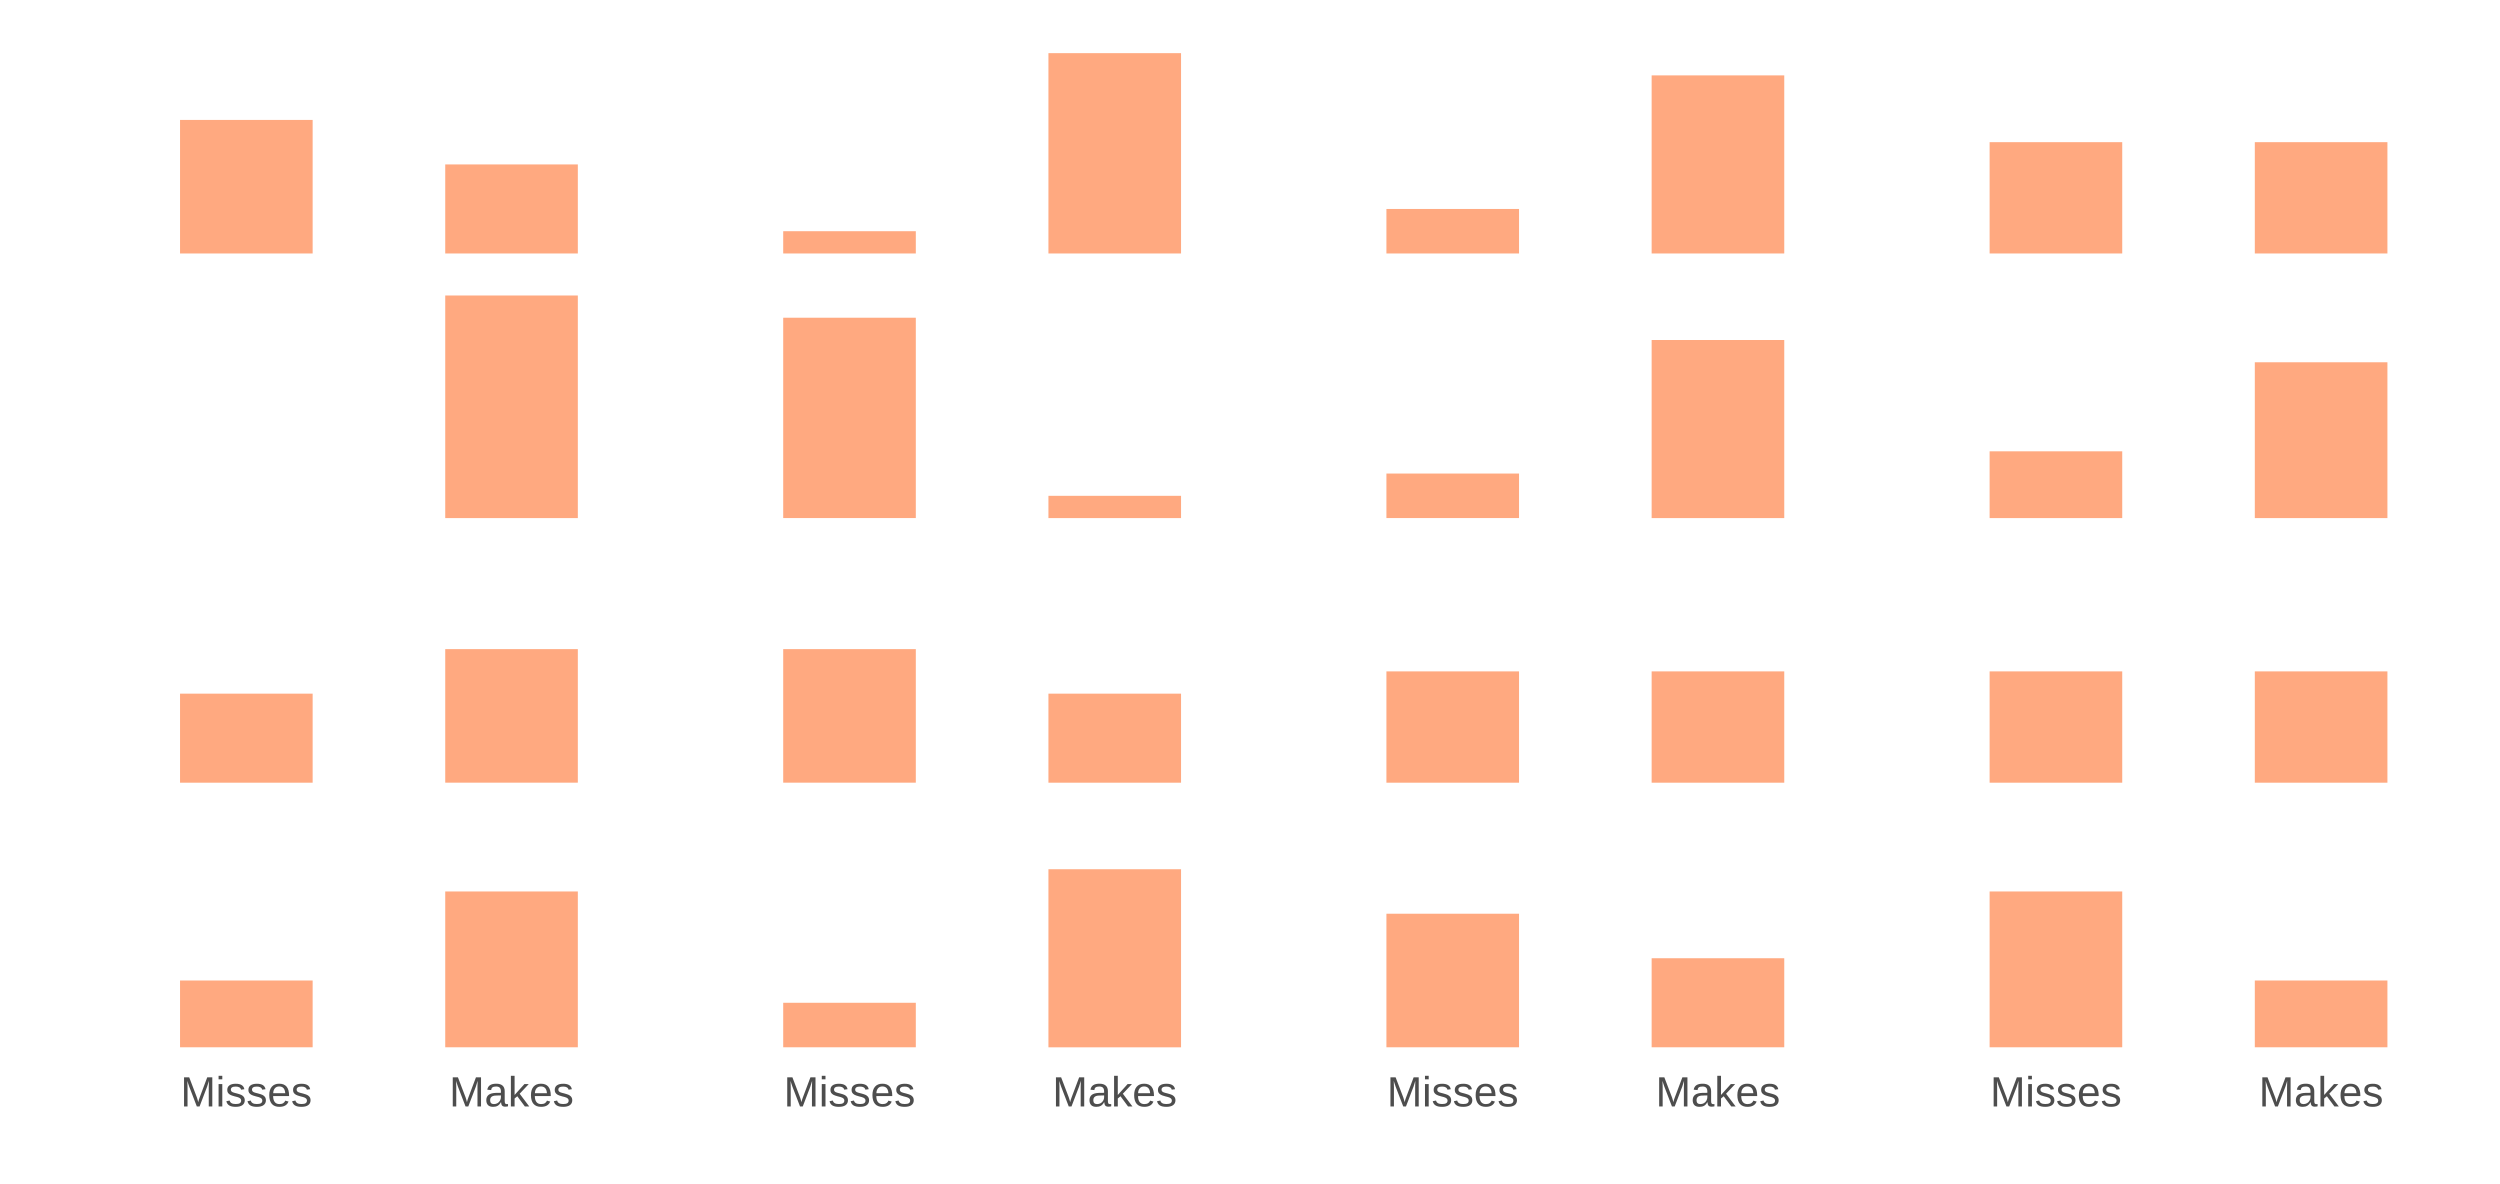
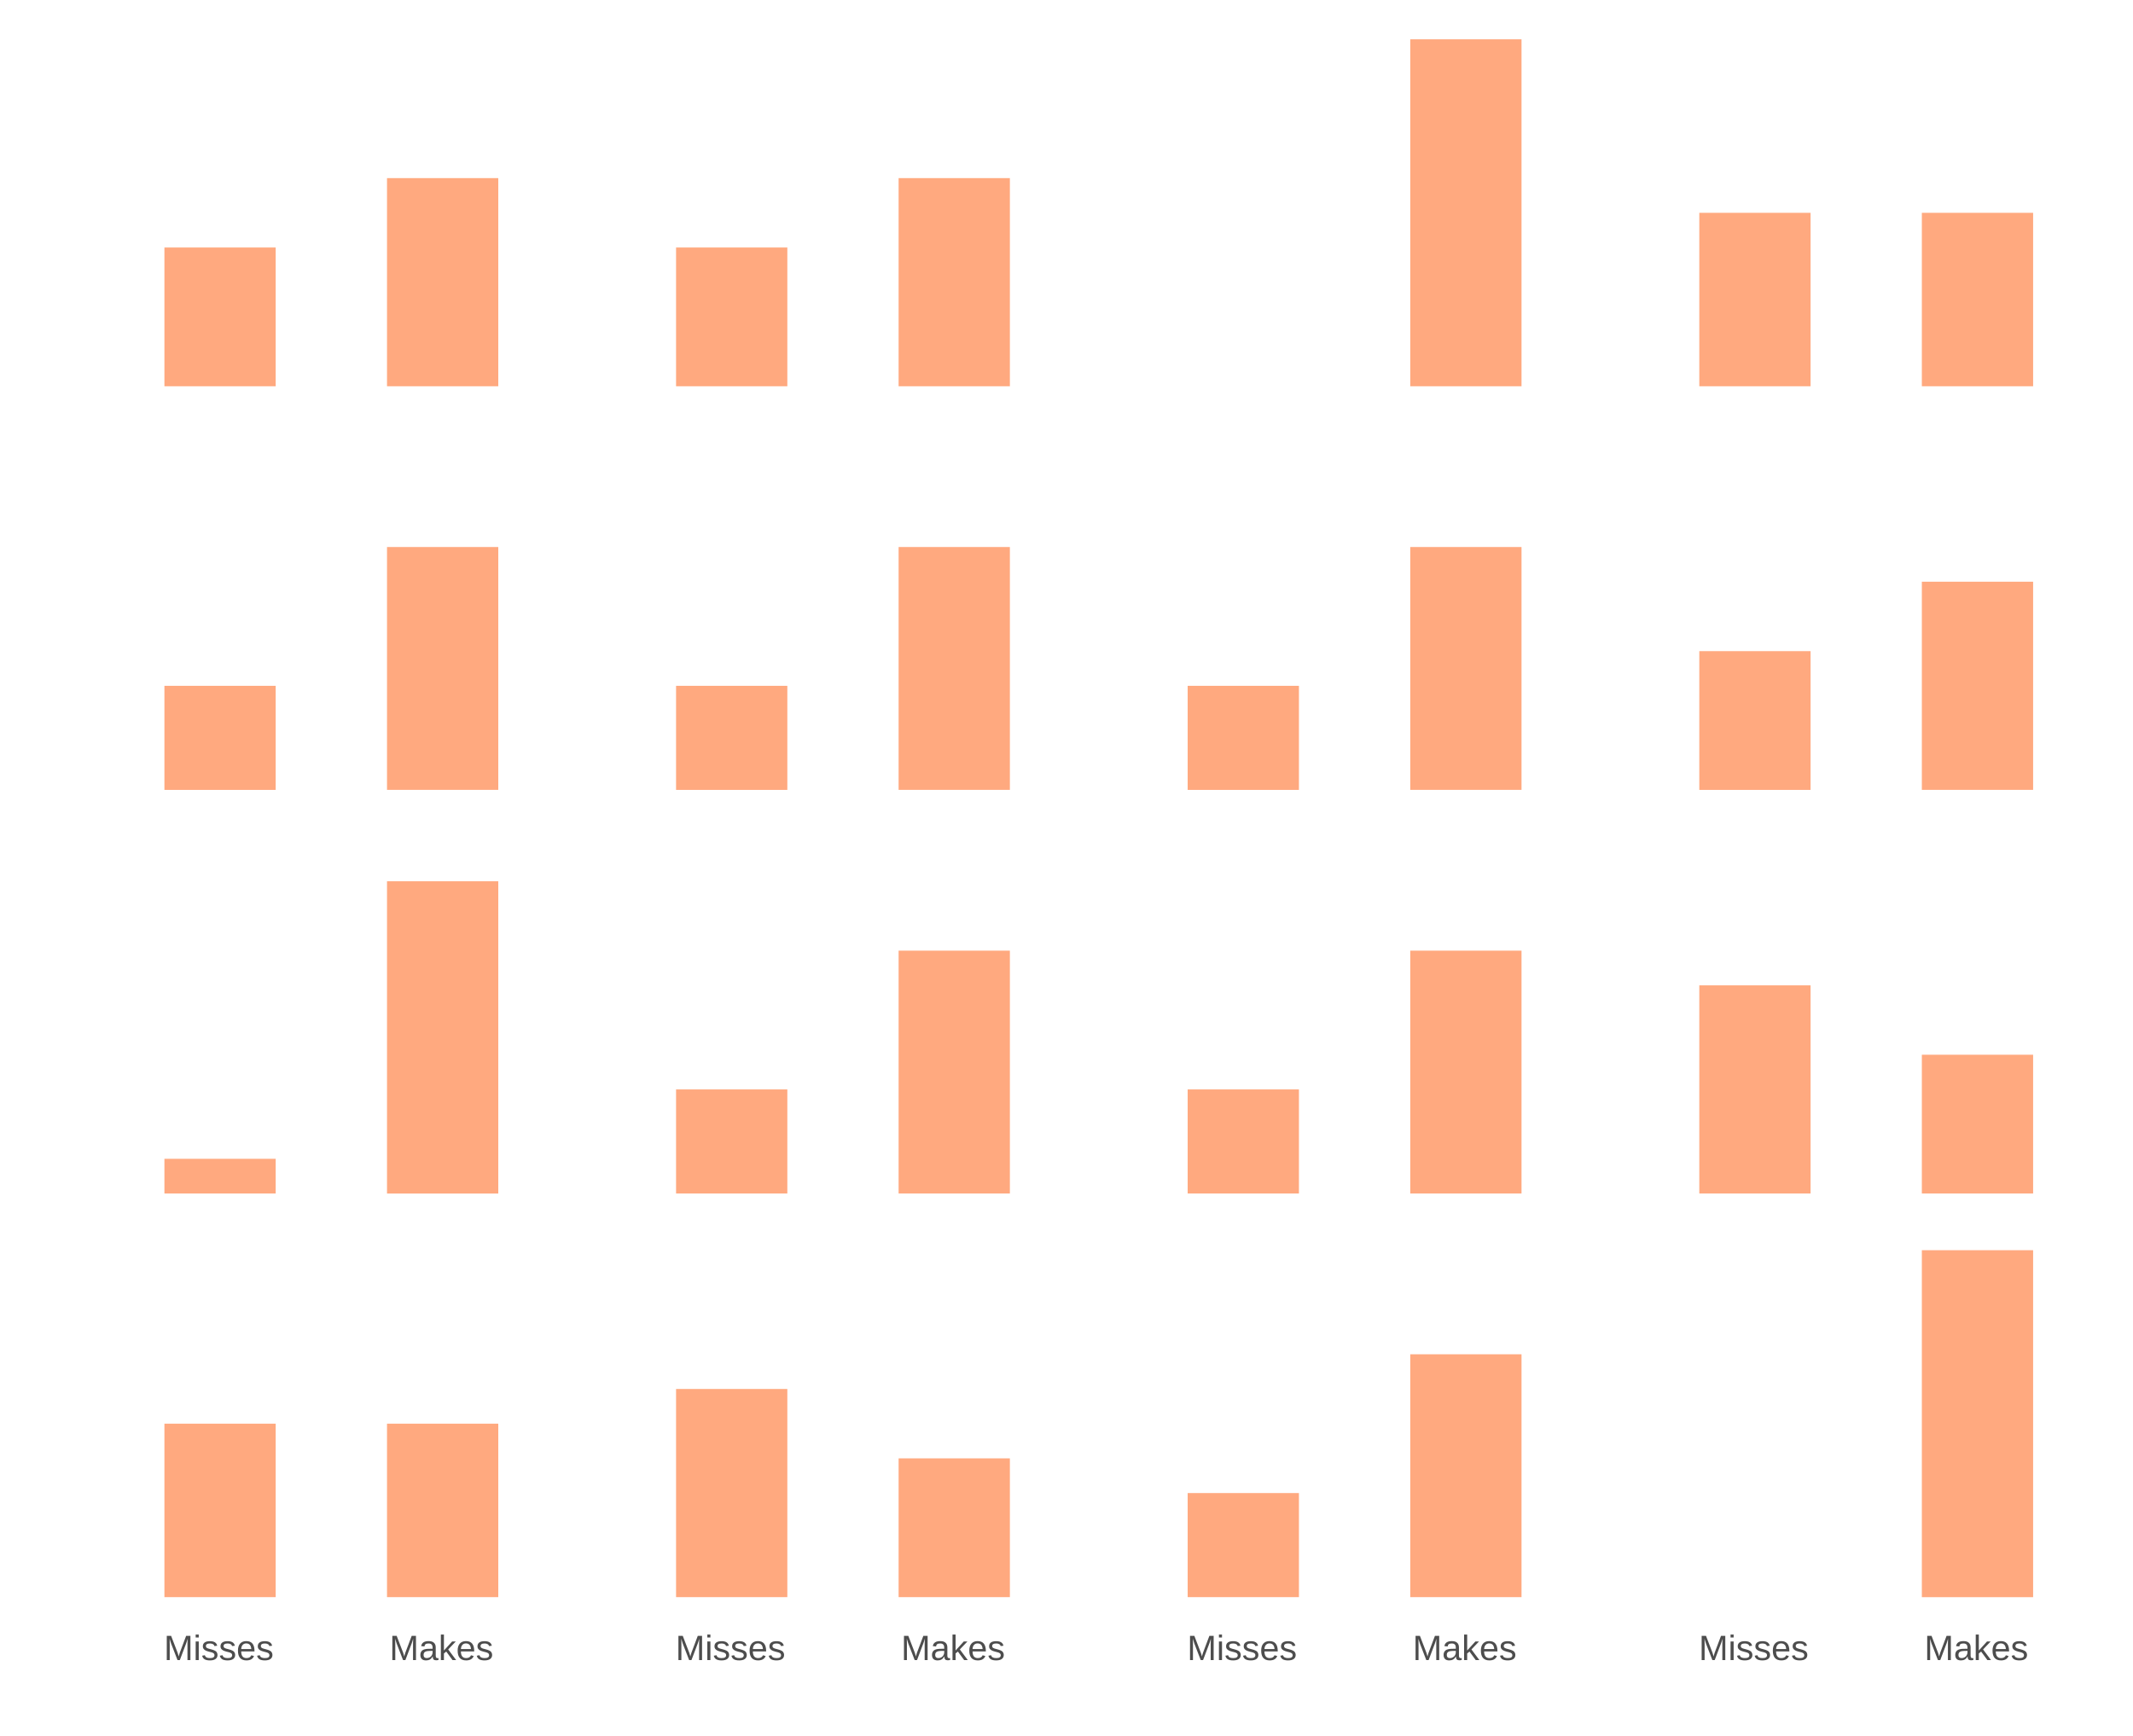
- <svg xmlns="http://www.w3.org/2000/svg" viewBox="0 0 693.75 328.50">
+ <svg xmlns="http://www.w3.org/2000/svg" viewBox="0 0 531.75 432.75">
  <defs>
    <style type="text/css">
    line, polyline, path, rect, circle {
      fill: none;
      stroke: #000000;
      stroke-linecap: round;
      stroke-linejoin: round;
      stroke-miterlimit: 10.00;
    }
  </style>
  </defs>
  <rect width="100%" height="100%" style="stroke: none; fill: none;" />
-   <rect x="0.00" y="0.00" width="693.75" height="328.50" style="stroke-width: 1.07; stroke: none;" />
-   <defs>
-     <clipPath id="cp1">
-       <rect x="24.20" y="5.48" width="161.91" height="67.95" />
-     </clipPath>
-   </defs>
-   <rect x="49.96" y="33.28" width="36.80" height="37.06" style="stroke-width: 1.07; stroke: none; stroke-linecap: butt; fill: #FF5503; fill-opacity: 0.50;" clip-path="url(#cp1)" />
-   <rect x="123.55" y="45.63" width="36.80" height="24.71" style="stroke-width: 1.07; stroke: none; stroke-linecap: butt; fill: #FF5503; fill-opacity: 0.50;" clip-path="url(#cp1)" />
-   <defs>
-     <clipPath id="cp2">
-       <rect x="0.00" y="0.00" width="693.75" height="328.50" />
-     </clipPath>
-   </defs>
-   <defs>
-     <clipPath id="cp3">
-       <rect x="24.20" y="78.91" width="161.91" height="67.95" />
-     </clipPath>
-   </defs>
-   <rect x="123.55" y="82.00" width="36.80" height="61.77" style="stroke-width: 1.07; stroke: none; stroke-linecap: butt; fill: #FF5503; fill-opacity: 0.50;" clip-path="url(#cp3)" />
-   <defs>
-     <clipPath id="cp4">
-       <rect x="0.00" y="0.00" width="693.75" height="328.50" />
-     </clipPath>
-   </defs>
-   <defs>
-     <clipPath id="cp5">
-       <rect x="24.20" y="152.34" width="161.91" height="67.95" />
-     </clipPath>
-   </defs>
-   <rect x="49.96" y="192.49" width="36.80" height="24.71" style="stroke-width: 1.07; stroke: none; stroke-linecap: butt; fill: #FF5503; fill-opacity: 0.50;" clip-path="url(#cp5)" />
-   <rect x="123.55" y="180.13" width="36.80" height="37.06" style="stroke-width: 1.07; stroke: none; stroke-linecap: butt; fill: #FF5503; fill-opacity: 0.50;" clip-path="url(#cp5)" />
-   <defs>
-     <clipPath id="cp6">
-       <rect x="0.00" y="0.00" width="693.75" height="328.50" />
-     </clipPath>
-   </defs>
-   <defs>
-     <clipPath id="cp7">
-       <rect x="24.20" y="225.76" width="161.91" height="67.95" />
-     </clipPath>
-   </defs>
-   <rect x="49.96" y="272.09" width="36.80" height="18.53" style="stroke-width: 1.07; stroke: none; stroke-linecap: butt; fill: #FF5503; fill-opacity: 0.50;" clip-path="url(#cp7)" />
-   <rect x="123.55" y="247.38" width="36.80" height="43.24" style="stroke-width: 1.07; stroke: none; stroke-linecap: butt; fill: #FF5503; fill-opacity: 0.50;" clip-path="url(#cp7)" />
-   <defs>
-     <clipPath id="cp8">
-       <rect x="0.00" y="0.00" width="693.75" height="328.50" />
-     </clipPath>
-   </defs>
-   <defs>
-     <clipPath id="cp9">
-       <rect x="191.59" y="5.48" width="161.91" height="67.95" />
-     </clipPath>
-   </defs>
-   <rect x="217.34" y="64.16" width="36.80" height="6.18" style="stroke-width: 1.07; stroke: none; stroke-linecap: butt; fill: #FF5503; fill-opacity: 0.50;" clip-path="url(#cp9)" />
-   <rect x="290.94" y="14.75" width="36.80" height="55.59" style="stroke-width: 1.07; stroke: none; stroke-linecap: butt; fill: #FF5503; fill-opacity: 0.50;" clip-path="url(#cp9)" />
-   <defs>
-     <clipPath id="cp10">
-       <rect x="0.00" y="0.00" width="693.75" height="328.50" />
-     </clipPath>
-   </defs>
-   <defs>
-     <clipPath id="cp11">
-       <rect x="191.59" y="78.91" width="161.91" height="67.95" />
-     </clipPath>
-   </defs>
-   <rect x="217.34" y="88.17" width="36.80" height="55.59" style="stroke-width: 1.07; stroke: none; stroke-linecap: butt; fill: #FF5503; fill-opacity: 0.50;" clip-path="url(#cp11)" />
-   <rect x="290.94" y="137.59" width="36.80" height="6.18" style="stroke-width: 1.07; stroke: none; stroke-linecap: butt; fill: #FF5503; fill-opacity: 0.50;" clip-path="url(#cp11)" />
-   <defs>
-     <clipPath id="cp12">
-       <rect x="0.00" y="0.00" width="693.75" height="328.50" />
-     </clipPath>
-   </defs>
-   <defs>
-     <clipPath id="cp13">
-       <rect x="191.59" y="152.34" width="161.91" height="67.95" />
-     </clipPath>
-   </defs>
-   <rect x="217.34" y="180.13" width="36.80" height="37.06" style="stroke-width: 1.07; stroke: none; stroke-linecap: butt; fill: #FF5503; fill-opacity: 0.50;" clip-path="url(#cp13)" />
-   <rect x="290.94" y="192.49" width="36.80" height="24.71" style="stroke-width: 1.07; stroke: none; stroke-linecap: butt; fill: #FF5503; fill-opacity: 0.50;" clip-path="url(#cp13)" />
-   <defs>
-     <clipPath id="cp14">
-       <rect x="0.00" y="0.00" width="693.75" height="328.50" />
-     </clipPath>
-   </defs>
-   <defs>
-     <clipPath id="cp15">
-       <rect x="191.59" y="225.76" width="161.91" height="67.95" />
-     </clipPath>
-   </defs>
-   <rect x="217.34" y="278.27" width="36.80" height="12.35" style="stroke-width: 1.07; stroke: none; stroke-linecap: butt; fill: #FF5503; fill-opacity: 0.50;" clip-path="url(#cp15)" />
-   <rect x="290.94" y="241.21" width="36.80" height="49.42" style="stroke-width: 1.07; stroke: none; stroke-linecap: butt; fill: #FF5503; fill-opacity: 0.50;" clip-path="url(#cp15)" />
-   <defs>
-     <clipPath id="cp16">
-       <rect x="0.00" y="0.00" width="693.75" height="328.50" />
-     </clipPath>
-   </defs>
-   <defs>
-     <clipPath id="cp17">
-       <rect x="358.97" y="5.48" width="161.91" height="67.95" />
-     </clipPath>
-   </defs>
-   <rect x="384.73" y="57.99" width="36.80" height="12.35" style="stroke-width: 1.07; stroke: none; stroke-linecap: butt; fill: #FF5503; fill-opacity: 0.50;" clip-path="url(#cp17)" />
-   <rect x="458.33" y="20.92" width="36.80" height="49.42" style="stroke-width: 1.07; stroke: none; stroke-linecap: butt; fill: #FF5503; fill-opacity: 0.50;" clip-path="url(#cp17)" />
-   <defs>
-     <clipPath id="cp18">
-       <rect x="0.00" y="0.00" width="693.75" height="328.50" />
-     </clipPath>
-   </defs>
-   <defs>
-     <clipPath id="cp19">
-       <rect x="358.97" y="78.91" width="161.91" height="67.95" />
-     </clipPath>
-   </defs>
-   <rect x="384.73" y="131.41" width="36.80" height="12.35" style="stroke-width: 1.07; stroke: none; stroke-linecap: butt; fill: #FF5503; fill-opacity: 0.50;" clip-path="url(#cp19)" />
-   <rect x="458.33" y="94.35" width="36.80" height="49.42" style="stroke-width: 1.07; stroke: none; stroke-linecap: butt; fill: #FF5503; fill-opacity: 0.50;" clip-path="url(#cp19)" />
-   <defs>
-     <clipPath id="cp20">
-       <rect x="0.00" y="0.00" width="693.75" height="328.50" />
-     </clipPath>
-   </defs>
-   <defs>
-     <clipPath id="cp21">
-       <rect x="358.97" y="152.34" width="161.91" height="67.95" />
-     </clipPath>
-   </defs>
-   <rect x="384.73" y="186.31" width="36.80" height="30.89" style="stroke-width: 1.07; stroke: none; stroke-linecap: butt; fill: #FF5503; fill-opacity: 0.50;" clip-path="url(#cp21)" />
-   <rect x="458.33" y="186.31" width="36.80" height="30.89" style="stroke-width: 1.07; stroke: none; stroke-linecap: butt; fill: #FF5503; fill-opacity: 0.50;" clip-path="url(#cp21)" />
-   <defs>
-     <clipPath id="cp22">
-       <rect x="0.00" y="0.00" width="693.75" height="328.50" />
-     </clipPath>
-   </defs>
-   <defs>
-     <clipPath id="cp23">
-       <rect x="358.97" y="225.76" width="161.91" height="67.95" />
-     </clipPath>
-   </defs>
-   <rect x="384.73" y="253.56" width="36.80" height="37.06" style="stroke-width: 1.07; stroke: none; stroke-linecap: butt; fill: #FF5503; fill-opacity: 0.50;" clip-path="url(#cp23)" />
-   <rect x="458.33" y="265.91" width="36.80" height="24.71" style="stroke-width: 1.07; stroke: none; stroke-linecap: butt; fill: #FF5503; fill-opacity: 0.50;" clip-path="url(#cp23)" />
-   <defs>
-     <clipPath id="cp24">
-       <rect x="0.00" y="0.00" width="693.75" height="328.50" />
-     </clipPath>
-   </defs>
-   <defs>
-     <clipPath id="cp25">
-       <rect x="526.36" y="5.48" width="161.91" height="67.95" />
-     </clipPath>
-   </defs>
-   <rect x="552.12" y="39.45" width="36.80" height="30.89" style="stroke-width: 1.07; stroke: none; stroke-linecap: butt; fill: #FF5503; fill-opacity: 0.50;" clip-path="url(#cp25)" />
-   <rect x="625.71" y="39.45" width="36.80" height="30.89" style="stroke-width: 1.07; stroke: none; stroke-linecap: butt; fill: #FF5503; fill-opacity: 0.50;" clip-path="url(#cp25)" />
-   <defs>
-     <clipPath id="cp26">
-       <rect x="0.00" y="0.00" width="693.75" height="328.50" />
-     </clipPath>
-   </defs>
-   <defs>
-     <clipPath id="cp27">
-       <rect x="526.36" y="78.91" width="161.91" height="67.95" />
-     </clipPath>
-   </defs>
-   <rect x="552.12" y="125.24" width="36.80" height="18.53" style="stroke-width: 1.07; stroke: none; stroke-linecap: butt; fill: #FF5503; fill-opacity: 0.50;" clip-path="url(#cp27)" />
-   <rect x="625.71" y="100.53" width="36.80" height="43.24" style="stroke-width: 1.07; stroke: none; stroke-linecap: butt; fill: #FF5503; fill-opacity: 0.50;" clip-path="url(#cp27)" />
-   <defs>
-     <clipPath id="cp28">
-       <rect x="0.00" y="0.00" width="693.75" height="328.50" />
-     </clipPath>
-   </defs>
-   <defs>
-     <clipPath id="cp29">
-       <rect x="526.36" y="152.34" width="161.91" height="67.95" />
-     </clipPath>
-   </defs>
-   <rect x="552.12" y="186.31" width="36.80" height="30.89" style="stroke-width: 1.07; stroke: none; stroke-linecap: butt; fill: #FF5503; fill-opacity: 0.50;" clip-path="url(#cp29)" />
-   <rect x="625.71" y="186.31" width="36.80" height="30.89" style="stroke-width: 1.07; stroke: none; stroke-linecap: butt; fill: #FF5503; fill-opacity: 0.50;" clip-path="url(#cp29)" />
-   <defs>
-     <clipPath id="cp30">
-       <rect x="0.00" y="0.00" width="693.75" height="328.50" />
-     </clipPath>
-   </defs>
-   <defs>
-     <clipPath id="cp31">
-       <rect x="526.36" y="225.76" width="161.91" height="67.95" />
-     </clipPath>
-   </defs>
-   <rect x="552.12" y="247.38" width="36.80" height="43.24" style="stroke-width: 1.07; stroke: none; stroke-linecap: butt; fill: #FF5503; fill-opacity: 0.50;" clip-path="url(#cp31)" />
-   <rect x="625.71" y="272.09" width="36.80" height="18.53" style="stroke-width: 1.07; stroke: none; stroke-linecap: butt; fill: #FF5503; fill-opacity: 0.50;" clip-path="url(#cp31)" />
-   <defs>
-     <clipPath id="cp32">
-       <rect x="0.00" y="0.00" width="693.75" height="328.50" />
-     </clipPath>
-   </defs>
-   <defs>
-     <clipPath id="cp33">
-       <rect x="24.20" y="225.76" width="161.91" height="0.00" />
-     </clipPath>
-   </defs>
-   <defs>
-     <clipPath id="cp34">
-       <rect x="0.00" y="0.00" width="693.75" height="328.50" />
-     </clipPath>
-   </defs>
-   <defs>
-     <clipPath id="cp35">
-       <rect x="191.59" y="225.76" width="161.91" height="0.00" />
-     </clipPath>
-   </defs>
-   <defs>
-     <clipPath id="cp36">
-       <rect x="0.00" y="0.00" width="693.75" height="328.50" />
-     </clipPath>
-   </defs>
-   <defs>
-     <clipPath id="cp37">
-       <rect x="358.97" y="225.76" width="161.91" height="0.00" />
-     </clipPath>
-   </defs>
-   <defs>
-     <clipPath id="cp38">
-       <rect x="0.00" y="0.00" width="693.75" height="328.50" />
-     </clipPath>
-   </defs>
-   <defs>
-     <clipPath id="cp39">
-       <rect x="526.36" y="225.76" width="161.91" height="0.00" />
-     </clipPath>
-   </defs>
-   <defs>
-     <clipPath id="cp40">
-       <rect x="0.00" y="0.00" width="693.75" height="328.50" />
-     </clipPath>
-   </defs>
-   <defs>
-     <clipPath id="cp41">
-       <rect x="24.20" y="152.34" width="161.91" height="0.00" />
-     </clipPath>
-   </defs>
-   <defs>
-     <clipPath id="cp42">
-       <rect x="0.00" y="0.00" width="693.75" height="328.50" />
-     </clipPath>
-   </defs>
-   <defs>
-     <clipPath id="cp43">
-       <rect x="191.59" y="152.34" width="161.91" height="0.00" />
-     </clipPath>
-   </defs>
-   <defs>
-     <clipPath id="cp44">
-       <rect x="0.00" y="0.00" width="693.75" height="328.50" />
-     </clipPath>
-   </defs>
-   <defs>
-     <clipPath id="cp45">
-       <rect x="358.97" y="152.34" width="161.91" height="0.00" />
-     </clipPath>
-   </defs>
-   <defs>
-     <clipPath id="cp46">
-       <rect x="0.00" y="0.00" width="693.75" height="328.50" />
-     </clipPath>
-   </defs>
-   <defs>
-     <clipPath id="cp47">
-       <rect x="526.36" y="152.34" width="161.91" height="0.00" />
-     </clipPath>
-   </defs>
-   <defs>
-     <clipPath id="cp48">
-       <rect x="0.00" y="0.00" width="693.75" height="328.50" />
-     </clipPath>
-   </defs>
-   <defs>
-     <clipPath id="cp49">
-       <rect x="24.20" y="78.91" width="161.91" height="0.00" />
-     </clipPath>
-   </defs>
-   <defs>
-     <clipPath id="cp50">
-       <rect x="0.00" y="0.00" width="693.75" height="328.50" />
-     </clipPath>
-   </defs>
-   <defs>
-     <clipPath id="cp51">
-       <rect x="191.59" y="78.91" width="161.91" height="0.00" />
-     </clipPath>
-   </defs>
-   <defs>
-     <clipPath id="cp52">
-       <rect x="0.00" y="0.00" width="693.75" height="328.50" />
-     </clipPath>
-   </defs>
-   <defs>
-     <clipPath id="cp53">
-       <rect x="358.97" y="78.91" width="161.91" height="0.00" />
-     </clipPath>
-   </defs>
-   <defs>
-     <clipPath id="cp54">
-       <rect x="0.00" y="0.00" width="693.75" height="328.50" />
-     </clipPath>
-   </defs>
-   <defs>
-     <clipPath id="cp55">
-       <rect x="526.36" y="78.91" width="161.91" height="0.00" />
-     </clipPath>
-   </defs>
-   <defs>
-     <clipPath id="cp56">
-       <rect x="0.00" y="0.00" width="693.75" height="328.50" />
-     </clipPath>
-   </defs>
-   <defs>
-     <clipPath id="cp57">
-       <rect x="24.20" y="5.48" width="161.91" height="0.00" />
-     </clipPath>
-   </defs>
-   <defs>
-     <clipPath id="cp58">
-       <rect x="0.00" y="0.00" width="693.75" height="328.50" />
-     </clipPath>
-   </defs>
-   <defs>
-     <clipPath id="cp59">
-       <rect x="191.59" y="5.48" width="161.91" height="0.00" />
-     </clipPath>
-   </defs>
-   <defs>
-     <clipPath id="cp60">
-       <rect x="0.00" y="0.00" width="693.75" height="328.50" />
-     </clipPath>
-   </defs>
-   <defs>
-     <clipPath id="cp61">
-       <rect x="358.97" y="5.48" width="161.91" height="0.00" />
-     </clipPath>
-   </defs>
-   <defs>
-     <clipPath id="cp62">
-       <rect x="0.00" y="0.00" width="693.75" height="328.50" />
-     </clipPath>
-   </defs>
-   <defs>
-     <clipPath id="cp63">
-       <rect x="526.36" y="5.48" width="161.91" height="0.00" />
-     </clipPath>
-   </defs>
-   <defs>
-     <clipPath id="cp64">
-       <rect x="0.00" y="0.00" width="693.75" height="328.50" />
-     </clipPath>
-   </defs>
-   <g clip-path="url(#cp64)">
-     <text x="50.10" y="307.04" style="font-size: 8.80pt; fill: #4D4D4D; font-family: Arial;">Misses</text>
-   </g>
-   <g clip-path="url(#cp64)">
-     <text x="124.67" y="307.04" style="font-size: 8.80pt; fill: #4D4D4D; font-family: Arial;">Makes</text>
-   </g>
-   <g clip-path="url(#cp64)">
-     <text x="217.49" y="307.04" style="font-size: 8.80pt; fill: #4D4D4D; font-family: Arial;">Misses</text>
-   </g>
-   <g clip-path="url(#cp64)">
-     <text x="292.06" y="307.04" style="font-size: 8.80pt; fill: #4D4D4D; font-family: Arial;">Makes</text>
-   </g>
-   <g clip-path="url(#cp64)">
-     <text x="384.88" y="307.04" style="font-size: 8.80pt; fill: #4D4D4D; font-family: Arial;">Misses</text>
-   </g>
-   <g clip-path="url(#cp64)">
-     <text x="459.45" y="307.04" style="font-size: 8.80pt; fill: #4D4D4D; font-family: Arial;">Makes</text>
-   </g>
-   <g clip-path="url(#cp64)">
-     <text x="552.27" y="307.04" style="font-size: 8.80pt; fill: #4D4D4D; font-family: Arial;">Misses</text>
-   </g>
-   <g clip-path="url(#cp64)">
-     <text x="626.83" y="307.04" style="font-size: 8.80pt; fill: #4D4D4D; font-family: Arial;">Makes</text>
+   <rect x="0.00" y="0.00" width="531.75" height="432.75" style="stroke-width: 1.07; stroke: none;" />
+   <defs>
+     <clipPath id="cpMjEuNTczNnwxNDMuNjM4fDEwMC42Mzd8NS40Nzk0NQ==">
+       <rect x="21.57" y="5.48" width="122.06" height="95.16" />
+     </clipPath>
+   </defs>
+   <rect x="40.99" y="61.71" width="27.74" height="34.60" style="stroke-width: 1.07; stroke: none; stroke-linecap: butt; fill: #FF5500; fill-opacity: 0.50;" clip-path="url(#cpMjEuNTczNnwxNDMuNjM4fDEwMC42Mzd8NS40Nzk0NQ==)" />
+   <rect x="96.48" y="44.41" width="27.74" height="51.90" style="stroke-width: 1.07; stroke: none; stroke-linecap: butt; fill: #FF5500; fill-opacity: 0.50;" clip-path="url(#cpMjEuNTczNnwxNDMuNjM4fDEwMC42Mzd8NS40Nzk0NQ==)" />
+   <defs>
+     <clipPath id="cpMHw1MzEuNzV8NDMyLjc1fDA=">
+       <rect x="0.00" y="0.00" width="531.75" height="432.75" />
+     </clipPath>
+   </defs>
+   <defs>
+     <clipPath id="cpMjEuNTczNnwxNDMuNjM4fDIwMS4yNzR8MTA2LjExNg==">
+       <rect x="21.57" y="106.12" width="122.06" height="95.16" />
+     </clipPath>
+   </defs>
+   <rect x="40.99" y="171.00" width="27.74" height="25.95" style="stroke-width: 1.07; stroke: none; stroke-linecap: butt; fill: #FF5500; fill-opacity: 0.50;" clip-path="url(#cpMjEuNTczNnwxNDMuNjM4fDIwMS4yNzR8MTA2LjExNg==)" />
+   <rect x="96.48" y="136.39" width="27.74" height="60.55" style="stroke-width: 1.07; stroke: none; stroke-linecap: butt; fill: #FF5500; fill-opacity: 0.50;" clip-path="url(#cpMjEuNTczNnwxNDMuNjM4fDIwMS4yNzR8MTA2LjExNg==)" />
+   <defs>
+     <clipPath id="cpMHw1MzEuNzV8NDMyLjc1fDA=">
+       <rect x="0.00" y="0.00" width="531.75" height="432.75" />
+     </clipPath>
+   </defs>
+   <defs>
+     <clipPath id="cpMjEuNTczNnwxNDMuNjM4fDMwMS45MXwyMDYuNzUz">
+       <rect x="21.57" y="206.75" width="122.06" height="95.16" />
+     </clipPath>
+   </defs>
+   <rect x="40.99" y="288.93" width="27.74" height="8.65" style="stroke-width: 1.07; stroke: none; stroke-linecap: butt; fill: #FF5500; fill-opacity: 0.50;" clip-path="url(#cpMjEuNTczNnwxNDMuNjM4fDMwMS45MXwyMDYuNzUz)" />
+   <rect x="96.48" y="219.73" width="27.74" height="77.86" style="stroke-width: 1.07; stroke: none; stroke-linecap: butt; fill: #FF5500; fill-opacity: 0.50;" clip-path="url(#cpMjEuNTczNnwxNDMuNjM4fDMwMS45MXwyMDYuNzUz)" />
+   <defs>
+     <clipPath id="cpMHw1MzEuNzV8NDMyLjc1fDA=">
+       <rect x="0.00" y="0.00" width="531.75" height="432.75" />
+     </clipPath>
+   </defs>
+   <defs>
+     <clipPath id="cpMjEuNTczNnwxNDMuNjM4fDQwMi41NDd8MzA3LjM5">
+       <rect x="21.57" y="307.39" width="122.06" height="95.16" />
+     </clipPath>
+   </defs>
+   <rect x="40.99" y="354.97" width="27.74" height="43.25" style="stroke-width: 1.07; stroke: none; stroke-linecap: butt; fill: #FF5500; fill-opacity: 0.50;" clip-path="url(#cpMjEuNTczNnwxNDMuNjM4fDQwMi41NDd8MzA3LjM5)" />
+   <rect x="96.48" y="354.97" width="27.74" height="43.25" style="stroke-width: 1.07; stroke: none; stroke-linecap: butt; fill: #FF5500; fill-opacity: 0.50;" clip-path="url(#cpMjEuNTczNnwxNDMuNjM4fDQwMi41NDd8MzA3LjM5)" />
+   <defs>
+     <clipPath id="cpMHw1MzEuNzV8NDMyLjc1fDA=">
+       <rect x="0.00" y="0.00" width="531.75" height="432.75" />
+     </clipPath>
+   </defs>
+   <defs>
+     <clipPath id="cpMTQ5LjExOHwyNzEuMTgyfDEwMC42Mzd8NS40Nzk0NQ==">
+       <rect x="149.12" y="5.48" width="122.06" height="95.16" />
+     </clipPath>
+   </defs>
+   <rect x="168.54" y="61.71" width="27.74" height="34.60" style="stroke-width: 1.07; stroke: none; stroke-linecap: butt; fill: #FF5500; fill-opacity: 0.50;" clip-path="url(#cpMTQ5LjExOHwyNzEuMTgyfDEwMC42Mzd8NS40Nzk0NQ==)" />
+   <rect x="224.02" y="44.41" width="27.74" height="51.90" style="stroke-width: 1.07; stroke: none; stroke-linecap: butt; fill: #FF5500; fill-opacity: 0.50;" clip-path="url(#cpMTQ5LjExOHwyNzEuMTgyfDEwMC42Mzd8NS40Nzk0NQ==)" />
+   <defs>
+     <clipPath id="cpMHw1MzEuNzV8NDMyLjc1fDA=">
+       <rect x="0.00" y="0.00" width="531.75" height="432.75" />
+     </clipPath>
+   </defs>
+   <defs>
+     <clipPath id="cpMTQ5LjExOHwyNzEuMTgyfDIwMS4yNzR8MTA2LjExNg==">
+       <rect x="149.12" y="106.12" width="122.06" height="95.16" />
+     </clipPath>
+   </defs>
+   <rect x="168.54" y="171.00" width="27.74" height="25.95" style="stroke-width: 1.07; stroke: none; stroke-linecap: butt; fill: #FF5500; fill-opacity: 0.50;" clip-path="url(#cpMTQ5LjExOHwyNzEuMTgyfDIwMS4yNzR8MTA2LjExNg==)" />
+   <rect x="224.02" y="136.39" width="27.74" height="60.55" style="stroke-width: 1.07; stroke: none; stroke-linecap: butt; fill: #FF5500; fill-opacity: 0.50;" clip-path="url(#cpMTQ5LjExOHwyNzEuMTgyfDIwMS4yNzR8MTA2LjExNg==)" />
+   <defs>
+     <clipPath id="cpMHw1MzEuNzV8NDMyLjc1fDA=">
+       <rect x="0.00" y="0.00" width="531.75" height="432.75" />
+     </clipPath>
+   </defs>
+   <defs>
+     <clipPath id="cpMTQ5LjExOHwyNzEuMTgyfDMwMS45MXwyMDYuNzUz">
+       <rect x="149.12" y="206.75" width="122.06" height="95.16" />
+     </clipPath>
+   </defs>
+   <rect x="168.54" y="271.63" width="27.74" height="25.95" style="stroke-width: 1.07; stroke: none; stroke-linecap: butt; fill: #FF5500; fill-opacity: 0.50;" clip-path="url(#cpMTQ5LjExOHwyNzEuMTgyfDMwMS45MXwyMDYuNzUz)" />
+   <rect x="224.02" y="237.03" width="27.74" height="60.55" style="stroke-width: 1.07; stroke: none; stroke-linecap: butt; fill: #FF5500; fill-opacity: 0.50;" clip-path="url(#cpMTQ5LjExOHwyNzEuMTgyfDMwMS45MXwyMDYuNzUz)" />
+   <defs>
+     <clipPath id="cpMHw1MzEuNzV8NDMyLjc1fDA=">
+       <rect x="0.00" y="0.00" width="531.75" height="432.75" />
+     </clipPath>
+   </defs>
+   <defs>
+     <clipPath id="cpMTQ5LjExOHwyNzEuMTgyfDQwMi41NDd8MzA3LjM5">
+       <rect x="149.12" y="307.39" width="122.06" height="95.16" />
+     </clipPath>
+   </defs>
+   <rect x="168.54" y="346.32" width="27.74" height="51.90" style="stroke-width: 1.07; stroke: none; stroke-linecap: butt; fill: #FF5500; fill-opacity: 0.50;" clip-path="url(#cpMTQ5LjExOHwyNzEuMTgyfDQwMi41NDd8MzA3LjM5)" />
+   <rect x="224.02" y="363.62" width="27.74" height="34.60" style="stroke-width: 1.07; stroke: none; stroke-linecap: butt; fill: #FF5500; fill-opacity: 0.50;" clip-path="url(#cpMTQ5LjExOHwyNzEuMTgyfDQwMi41NDd8MzA3LjM5)" />
+   <defs>
+     <clipPath id="cpMHw1MzEuNzV8NDMyLjc1fDA=">
+       <rect x="0.00" y="0.00" width="531.75" height="432.75" />
+     </clipPath>
+   </defs>
+   <defs>
+     <clipPath id="cpMjc2LjY2MnwzOTguNzI2fDEwMC42Mzd8NS40Nzk0NQ==">
+       <rect x="276.66" y="5.48" width="122.06" height="95.16" />
+     </clipPath>
+   </defs>
+   <rect x="351.57" y="9.80" width="27.74" height="86.51" style="stroke-width: 1.07; stroke: none; stroke-linecap: butt; fill: #FF5500; fill-opacity: 0.50;" clip-path="url(#cpMjc2LjY2MnwzOTguNzI2fDEwMC42Mzd8NS40Nzk0NQ==)" />
+   <defs>
+     <clipPath id="cpMHw1MzEuNzV8NDMyLjc1fDA=">
+       <rect x="0.00" y="0.00" width="531.75" height="432.75" />
+     </clipPath>
+   </defs>
+   <defs>
+     <clipPath id="cpMjc2LjY2MnwzOTguNzI2fDIwMS4yNzR8MTA2LjExNg==">
+       <rect x="276.66" y="106.12" width="122.06" height="95.16" />
+     </clipPath>
+   </defs>
+   <rect x="296.08" y="171.00" width="27.74" height="25.95" style="stroke-width: 1.07; stroke: none; stroke-linecap: butt; fill: #FF5500; fill-opacity: 0.50;" clip-path="url(#cpMjc2LjY2MnwzOTguNzI2fDIwMS4yNzR8MTA2LjExNg==)" />
+   <rect x="351.57" y="136.39" width="27.74" height="60.55" style="stroke-width: 1.07; stroke: none; stroke-linecap: butt; fill: #FF5500; fill-opacity: 0.50;" clip-path="url(#cpMjc2LjY2MnwzOTguNzI2fDIwMS4yNzR8MTA2LjExNg==)" />
+   <defs>
+     <clipPath id="cpMHw1MzEuNzV8NDMyLjc1fDA=">
+       <rect x="0.00" y="0.00" width="531.75" height="432.75" />
+     </clipPath>
+   </defs>
+   <defs>
+     <clipPath id="cpMjc2LjY2MnwzOTguNzI2fDMwMS45MXwyMDYuNzUz">
+       <rect x="276.66" y="206.75" width="122.06" height="95.16" />
+     </clipPath>
+   </defs>
+   <rect x="296.08" y="271.63" width="27.74" height="25.95" style="stroke-width: 1.07; stroke: none; stroke-linecap: butt; fill: #FF5500; fill-opacity: 0.50;" clip-path="url(#cpMjc2LjY2MnwzOTguNzI2fDMwMS45MXwyMDYuNzUz)" />
+   <rect x="351.57" y="237.03" width="27.74" height="60.55" style="stroke-width: 1.07; stroke: none; stroke-linecap: butt; fill: #FF5500; fill-opacity: 0.50;" clip-path="url(#cpMjc2LjY2MnwzOTguNzI2fDMwMS45MXwyMDYuNzUz)" />
+   <defs>
+     <clipPath id="cpMHw1MzEuNzV8NDMyLjc1fDA=">
+       <rect x="0.00" y="0.00" width="531.75" height="432.75" />
+     </clipPath>
+   </defs>
+   <defs>
+     <clipPath id="cpMjc2LjY2MnwzOTguNzI2fDQwMi41NDd8MzA3LjM5">
+       <rect x="276.66" y="307.39" width="122.06" height="95.16" />
+     </clipPath>
+   </defs>
+   <rect x="296.08" y="372.27" width="27.74" height="25.95" style="stroke-width: 1.07; stroke: none; stroke-linecap: butt; fill: #FF5500; fill-opacity: 0.50;" clip-path="url(#cpMjc2LjY2MnwzOTguNzI2fDQwMi41NDd8MzA3LjM5)" />
+   <rect x="351.57" y="337.67" width="27.74" height="60.55" style="stroke-width: 1.07; stroke: none; stroke-linecap: butt; fill: #FF5500; fill-opacity: 0.50;" clip-path="url(#cpMjc2LjY2MnwzOTguNzI2fDQwMi41NDd8MzA3LjM5)" />
+   <defs>
+     <clipPath id="cpMHw1MzEuNzV8NDMyLjc1fDA=">
+       <rect x="0.00" y="0.00" width="531.75" height="432.75" />
+     </clipPath>
+   </defs>
+   <defs>
+     <clipPath id="cpNDA0LjIwNnw1MjYuMjcxfDEwMC42Mzd8NS40Nzk0NQ==">
+       <rect x="404.21" y="5.48" width="122.06" height="95.16" />
+     </clipPath>
+   </defs>
+   <rect x="423.63" y="53.06" width="27.74" height="43.25" style="stroke-width: 1.07; stroke: none; stroke-linecap: butt; fill: #FF5500; fill-opacity: 0.50;" clip-path="url(#cpNDA0LjIwNnw1MjYuMjcxfDEwMC42Mzd8NS40Nzk0NQ==)" />
+   <rect x="479.11" y="53.06" width="27.74" height="43.25" style="stroke-width: 1.07; stroke: none; stroke-linecap: butt; fill: #FF5500; fill-opacity: 0.50;" clip-path="url(#cpNDA0LjIwNnw1MjYuMjcxfDEwMC42Mzd8NS40Nzk0NQ==)" />
+   <defs>
+     <clipPath id="cpMHw1MzEuNzV8NDMyLjc1fDA=">
+       <rect x="0.00" y="0.00" width="531.75" height="432.75" />
+     </clipPath>
+   </defs>
+   <defs>
+     <clipPath id="cpNDA0LjIwNnw1MjYuMjcxfDIwMS4yNzR8MTA2LjExNg==">
+       <rect x="404.21" y="106.12" width="122.06" height="95.16" />
+     </clipPath>
+   </defs>
+   <rect x="423.63" y="162.35" width="27.74" height="34.60" style="stroke-width: 1.07; stroke: none; stroke-linecap: butt; fill: #FF5500; fill-opacity: 0.50;" clip-path="url(#cpNDA0LjIwNnw1MjYuMjcxfDIwMS4yNzR8MTA2LjExNg==)" />
+   <rect x="479.11" y="145.04" width="27.74" height="51.90" style="stroke-width: 1.07; stroke: none; stroke-linecap: butt; fill: #FF5500; fill-opacity: 0.50;" clip-path="url(#cpNDA0LjIwNnw1MjYuMjcxfDIwMS4yNzR8MTA2LjExNg==)" />
+   <defs>
+     <clipPath id="cpMHw1MzEuNzV8NDMyLjc1fDA=">
+       <rect x="0.00" y="0.00" width="531.75" height="432.75" />
+     </clipPath>
+   </defs>
+   <defs>
+     <clipPath id="cpNDA0LjIwNnw1MjYuMjcxfDMwMS45MXwyMDYuNzUz">
+       <rect x="404.21" y="206.75" width="122.06" height="95.16" />
+     </clipPath>
+   </defs>
+   <rect x="423.63" y="245.68" width="27.74" height="51.90" style="stroke-width: 1.07; stroke: none; stroke-linecap: butt; fill: #FF5500; fill-opacity: 0.50;" clip-path="url(#cpNDA0LjIwNnw1MjYuMjcxfDMwMS45MXwyMDYuNzUz)" />
+   <rect x="479.11" y="262.98" width="27.74" height="34.60" style="stroke-width: 1.07; stroke: none; stroke-linecap: butt; fill: #FF5500; fill-opacity: 0.50;" clip-path="url(#cpNDA0LjIwNnw1MjYuMjcxfDMwMS45MXwyMDYuNzUz)" />
+   <defs>
+     <clipPath id="cpMHw1MzEuNzV8NDMyLjc1fDA=">
+       <rect x="0.00" y="0.00" width="531.75" height="432.75" />
+     </clipPath>
+   </defs>
+   <defs>
+     <clipPath id="cpNDA0LjIwNnw1MjYuMjcxfDQwMi41NDd8MzA3LjM5">
+       <rect x="404.21" y="307.39" width="122.06" height="95.16" />
+     </clipPath>
+   </defs>
+   <rect x="479.11" y="311.72" width="27.74" height="86.51" style="stroke-width: 1.07; stroke: none; stroke-linecap: butt; fill: #FF5500; fill-opacity: 0.50;" clip-path="url(#cpNDA0LjIwNnw1MjYuMjcxfDQwMi41NDd8MzA3LjM5)" />
+   <defs>
+     <clipPath id="cpMHw1MzEuNzV8NDMyLjc1fDA=">
+       <rect x="0.00" y="0.00" width="531.75" height="432.75" />
+     </clipPath>
+   </defs>
+   <defs>
+     <clipPath id="cpMjEuNTczNnwxNDMuNjM4fDMwNy4zOXwzMDcuMzk=">
+       <rect x="21.57" y="307.39" width="122.06" height="0.00" />
+     </clipPath>
+   </defs>
+   <defs>
+     <clipPath id="cpMHw1MzEuNzV8NDMyLjc1fDA=">
+       <rect x="0.00" y="0.00" width="531.75" height="432.75" />
+     </clipPath>
+   </defs>
+   <defs>
+     <clipPath id="cpMTQ5LjExOHwyNzEuMTgyfDMwNy4zOXwzMDcuMzk=">
+       <rect x="149.12" y="307.39" width="122.06" height="0.00" />
+     </clipPath>
+   </defs>
+   <defs>
+     <clipPath id="cpMHw1MzEuNzV8NDMyLjc1fDA=">
+       <rect x="0.00" y="0.00" width="531.75" height="432.75" />
+     </clipPath>
+   </defs>
+   <defs>
+     <clipPath id="cpMjc2LjY2MnwzOTguNzI2fDMwNy4zOXwzMDcuMzk=">
+       <rect x="276.66" y="307.39" width="122.06" height="0.00" />
+     </clipPath>
+   </defs>
+   <defs>
+     <clipPath id="cpMHw1MzEuNzV8NDMyLjc1fDA=">
+       <rect x="0.00" y="0.00" width="531.75" height="432.75" />
+     </clipPath>
+   </defs>
+   <defs>
+     <clipPath id="cpNDA0LjIwNnw1MjYuMjcxfDMwNy4zOXwzMDcuMzk=">
+       <rect x="404.21" y="307.39" width="122.06" height="0.00" />
+     </clipPath>
+   </defs>
+   <defs>
+     <clipPath id="cpMHw1MzEuNzV8NDMyLjc1fDA=">
+       <rect x="0.00" y="0.00" width="531.75" height="432.75" />
+     </clipPath>
+   </defs>
+   <defs>
+     <clipPath id="cpMjEuNTczNnwxNDMuNjM4fDIwNi43NTN8MjA2Ljc1Mw==">
+       <rect x="21.57" y="206.75" width="122.06" height="0.00" />
+     </clipPath>
+   </defs>
+   <defs>
+     <clipPath id="cpMHw1MzEuNzV8NDMyLjc1fDA=">
+       <rect x="0.00" y="0.00" width="531.75" height="432.75" />
+     </clipPath>
+   </defs>
+   <defs>
+     <clipPath id="cpMTQ5LjExOHwyNzEuMTgyfDIwNi43NTN8MjA2Ljc1Mw==">
+       <rect x="149.12" y="206.75" width="122.06" height="0.00" />
+     </clipPath>
+   </defs>
+   <defs>
+     <clipPath id="cpMHw1MzEuNzV8NDMyLjc1fDA=">
+       <rect x="0.00" y="0.00" width="531.75" height="432.75" />
+     </clipPath>
+   </defs>
+   <defs>
+     <clipPath id="cpMjc2LjY2MnwzOTguNzI2fDIwNi43NTN8MjA2Ljc1Mw==">
+       <rect x="276.66" y="206.75" width="122.06" height="0.00" />
+     </clipPath>
+   </defs>
+   <defs>
+     <clipPath id="cpMHw1MzEuNzV8NDMyLjc1fDA=">
+       <rect x="0.00" y="0.00" width="531.75" height="432.75" />
+     </clipPath>
+   </defs>
+   <defs>
+     <clipPath id="cpNDA0LjIwNnw1MjYuMjcxfDIwNi43NTN8MjA2Ljc1Mw==">
+       <rect x="404.21" y="206.75" width="122.06" height="0.00" />
+     </clipPath>
+   </defs>
+   <defs>
+     <clipPath id="cpMHw1MzEuNzV8NDMyLjc1fDA=">
+       <rect x="0.00" y="0.00" width="531.75" height="432.75" />
+     </clipPath>
+   </defs>
+   <defs>
+     <clipPath id="cpMjEuNTczNnwxNDMuNjM4fDEwNi4xMTZ8MTA2LjExNg==">
+       <rect x="21.57" y="106.12" width="122.06" height="0.00" />
+     </clipPath>
+   </defs>
+   <defs>
+     <clipPath id="cpMHw1MzEuNzV8NDMyLjc1fDA=">
+       <rect x="0.00" y="0.00" width="531.75" height="432.75" />
+     </clipPath>
+   </defs>
+   <defs>
+     <clipPath id="cpMTQ5LjExOHwyNzEuMTgyfDEwNi4xMTZ8MTA2LjExNg==">
+       <rect x="149.12" y="106.12" width="122.06" height="0.00" />
+     </clipPath>
+   </defs>
+   <defs>
+     <clipPath id="cpMHw1MzEuNzV8NDMyLjc1fDA=">
+       <rect x="0.00" y="0.00" width="531.75" height="432.75" />
+     </clipPath>
+   </defs>
+   <defs>
+     <clipPath id="cpMjc2LjY2MnwzOTguNzI2fDEwNi4xMTZ8MTA2LjExNg==">
+       <rect x="276.66" y="106.12" width="122.06" height="0.00" />
+     </clipPath>
+   </defs>
+   <defs>
+     <clipPath id="cpMHw1MzEuNzV8NDMyLjc1fDA=">
+       <rect x="0.00" y="0.00" width="531.75" height="432.75" />
+     </clipPath>
+   </defs>
+   <defs>
+     <clipPath id="cpNDA0LjIwNnw1MjYuMjcxfDEwNi4xMTZ8MTA2LjExNg==">
+       <rect x="404.21" y="106.12" width="122.06" height="0.00" />
+     </clipPath>
+   </defs>
+   <defs>
+     <clipPath id="cpMHw1MzEuNzV8NDMyLjc1fDA=">
+       <rect x="0.00" y="0.00" width="531.75" height="432.75" />
+     </clipPath>
+   </defs>
+   <defs>
+     <clipPath id="cpMjEuNTczNnwxNDMuNjM4fDUuNDc5NDV8NS40Nzk0NQ==">
+       <rect x="21.57" y="5.48" width="122.06" height="0.00" />
+     </clipPath>
+   </defs>
+   <defs>
+     <clipPath id="cpMHw1MzEuNzV8NDMyLjc1fDA=">
+       <rect x="0.00" y="0.00" width="531.75" height="432.75" />
+     </clipPath>
+   </defs>
+   <defs>
+     <clipPath id="cpMTQ5LjExOHwyNzEuMTgyfDUuNDc5NDV8NS40Nzk0NQ==">
+       <rect x="149.12" y="5.48" width="122.06" height="0.00" />
+     </clipPath>
+   </defs>
+   <defs>
+     <clipPath id="cpMHw1MzEuNzV8NDMyLjc1fDA=">
+       <rect x="0.00" y="0.00" width="531.75" height="432.75" />
+     </clipPath>
+   </defs>
+   <defs>
+     <clipPath id="cpMjc2LjY2MnwzOTguNzI2fDUuNDc5NDV8NS40Nzk0NQ==">
+       <rect x="276.66" y="5.48" width="122.06" height="0.00" />
+     </clipPath>
+   </defs>
+   <defs>
+     <clipPath id="cpMHw1MzEuNzV8NDMyLjc1fDA=">
+       <rect x="0.00" y="0.00" width="531.75" height="432.75" />
+     </clipPath>
+   </defs>
+   <defs>
+     <clipPath id="cpNDA0LjIwNnw1MjYuMjcxfDUuNDc5NDV8NS40Nzk0NQ==">
+       <rect x="404.21" y="5.48" width="122.06" height="0.00" />
+     </clipPath>
+   </defs>
+   <defs>
+     <clipPath id="cpMHw1MzEuNzV8NDMyLjc1fDA=">
+       <rect x="0.00" y="0.00" width="531.75" height="432.75" />
+     </clipPath>
+   </defs>
+   <g clip-path="url(#cpMHw1MzEuNzV8NDMyLjc1fDA=)">
+     <text x="40.86" y="413.92" style="font-size: 8.80px; fill: #4D4D4D; font-family: Arial;" textLength="28.00px" lengthAdjust="spacingAndGlyphs">Misses</text>
+   </g>
+   <g clip-path="url(#cpMHw1MzEuNzV8NDMyLjc1fDA=)">
+     <text x="97.09" y="413.92" style="font-size: 8.80px; fill: #4D4D4D; font-family: Arial;" textLength="26.51px" lengthAdjust="spacingAndGlyphs">Makes</text>
+   </g>
+   <g clip-path="url(#cpMHw1MzEuNzV8NDMyLjc1fDA=)">
+     <text x="168.41" y="413.92" style="font-size: 8.80px; fill: #4D4D4D; font-family: Arial;" textLength="28.00px" lengthAdjust="spacingAndGlyphs">Misses</text>
+   </g>
+   <g clip-path="url(#cpMHw1MzEuNzV8NDMyLjc1fDA=)">
+     <text x="224.64" y="413.92" style="font-size: 8.80px; fill: #4D4D4D; font-family: Arial;" textLength="26.51px" lengthAdjust="spacingAndGlyphs">Makes</text>
+   </g>
+   <g clip-path="url(#cpMHw1MzEuNzV8NDMyLjc1fDA=)">
+     <text x="295.95" y="413.92" style="font-size: 8.80px; fill: #4D4D4D; font-family: Arial;" textLength="28.00px" lengthAdjust="spacingAndGlyphs">Misses</text>
+   </g>
+   <g clip-path="url(#cpMHw1MzEuNzV8NDMyLjc1fDA=)">
+     <text x="352.18" y="413.92" style="font-size: 8.80px; fill: #4D4D4D; font-family: Arial;" textLength="26.51px" lengthAdjust="spacingAndGlyphs">Makes</text>
+   </g>
+   <g clip-path="url(#cpMHw1MzEuNzV8NDMyLjc1fDA=)">
+     <text x="423.50" y="413.92" style="font-size: 8.80px; fill: #4D4D4D; font-family: Arial;" textLength="28.00px" lengthAdjust="spacingAndGlyphs">Misses</text>
+   </g>
+   <g clip-path="url(#cpMHw1MzEuNzV8NDMyLjc1fDA=)">
+     <text x="479.73" y="413.92" style="font-size: 8.80px; fill: #4D4D4D; font-family: Arial;" textLength="26.51px" lengthAdjust="spacingAndGlyphs">Makes</text>
  </g>
</svg>
